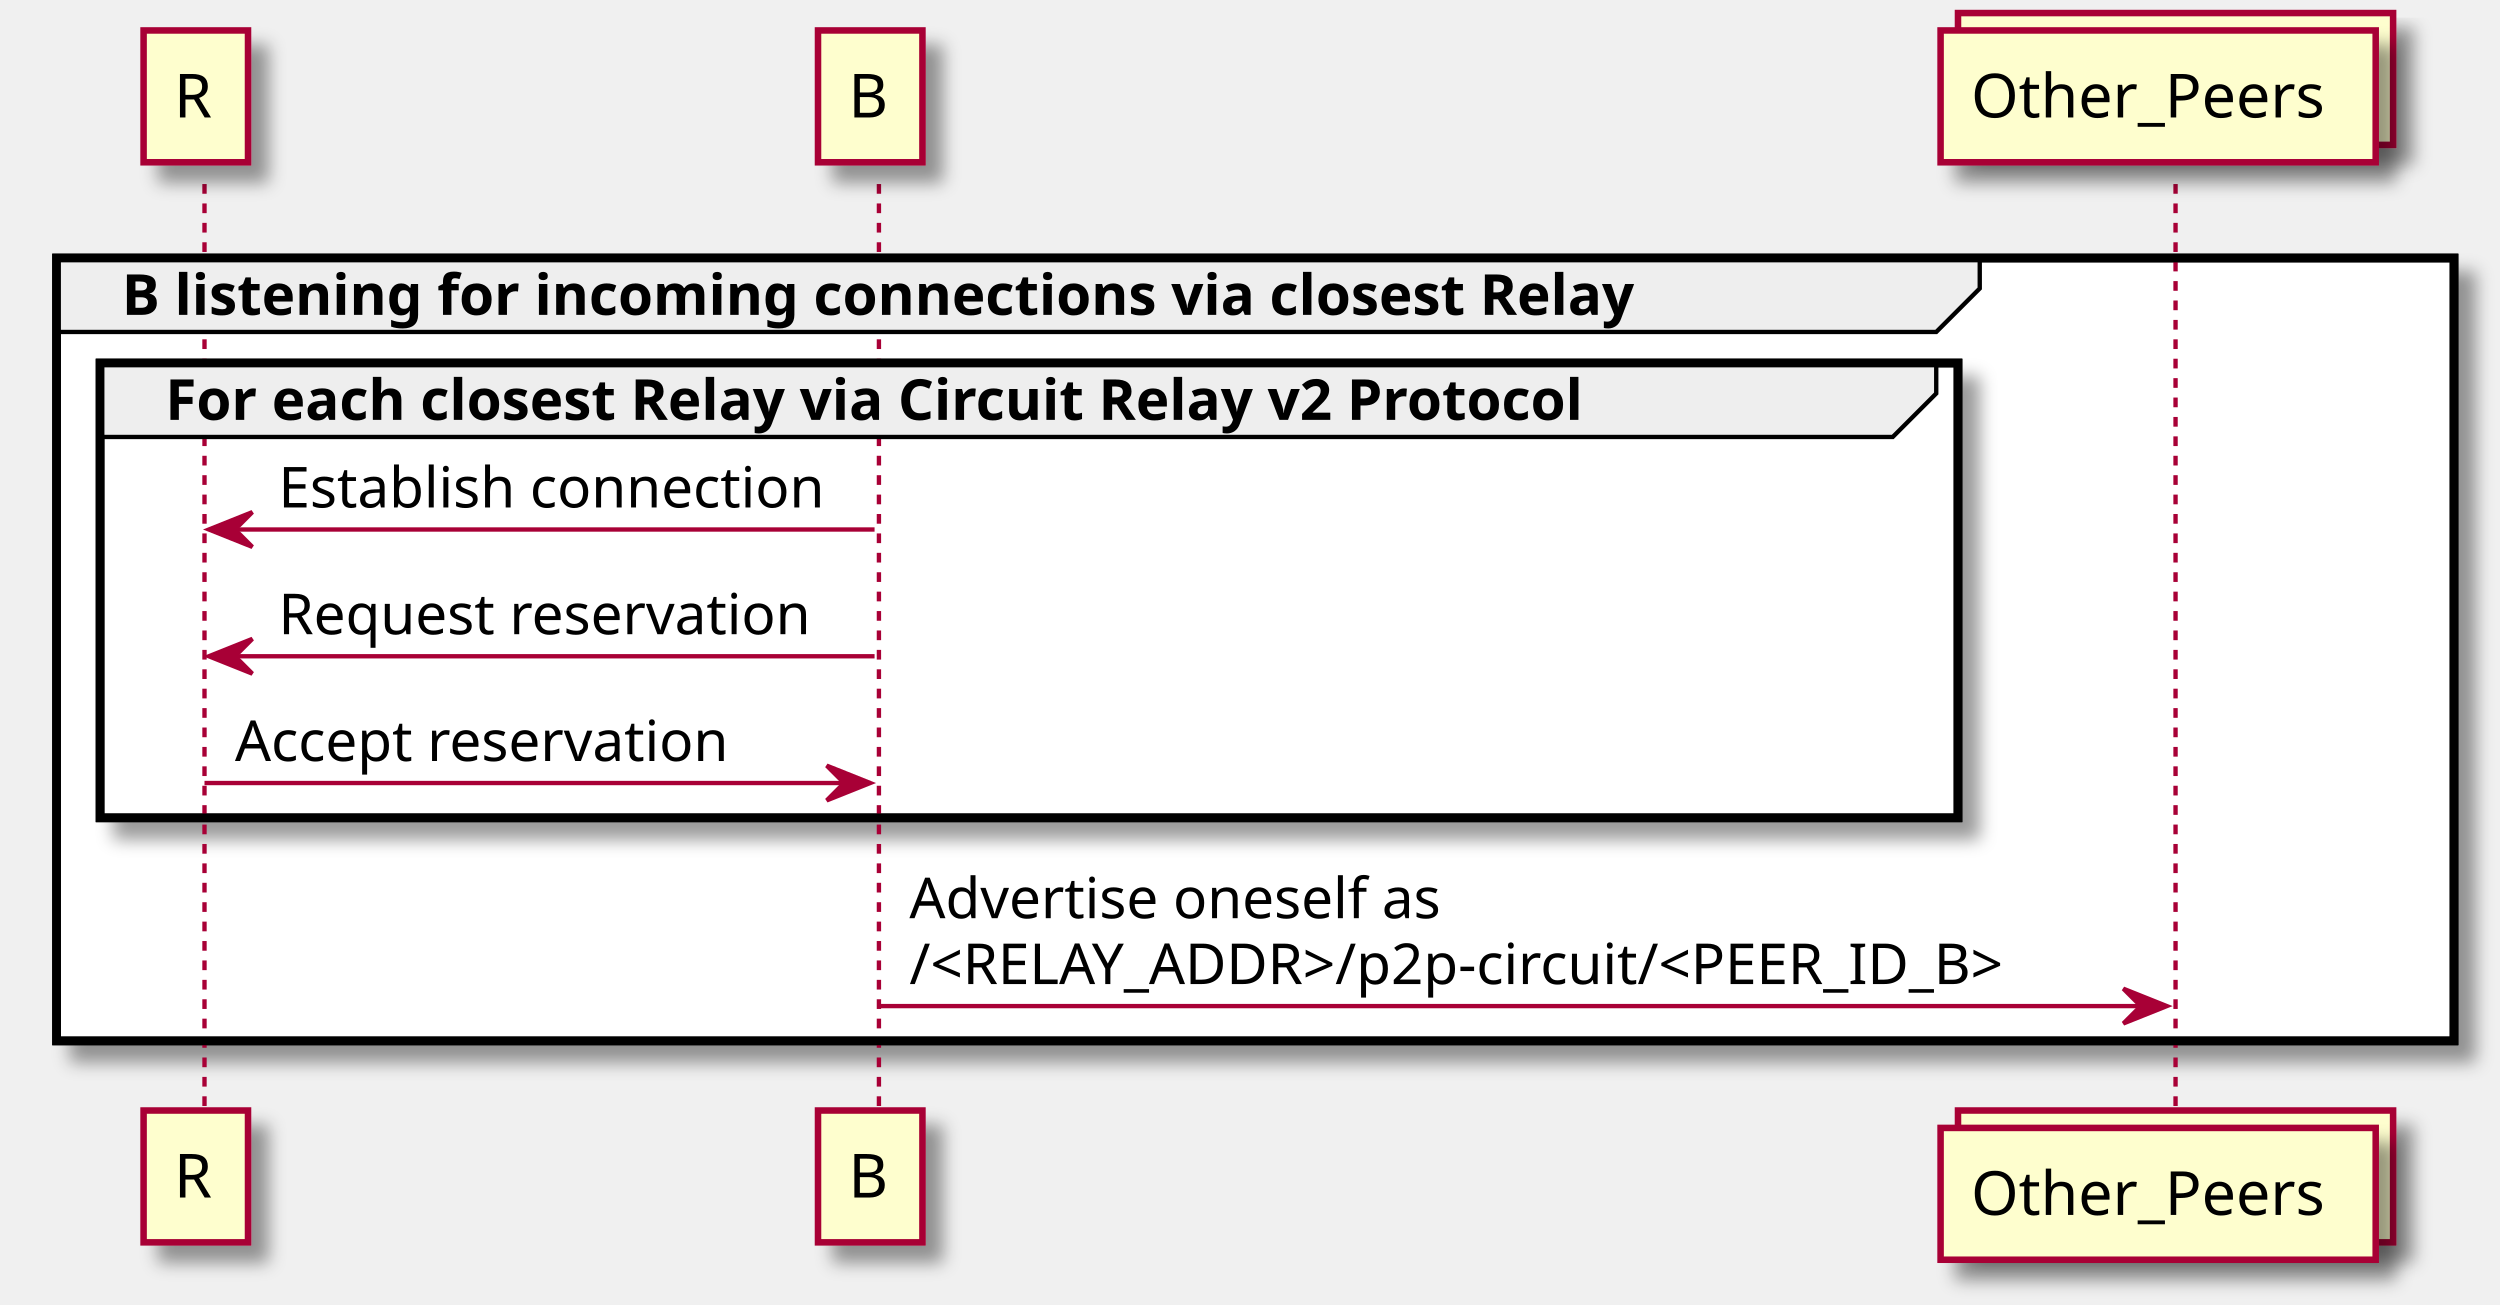
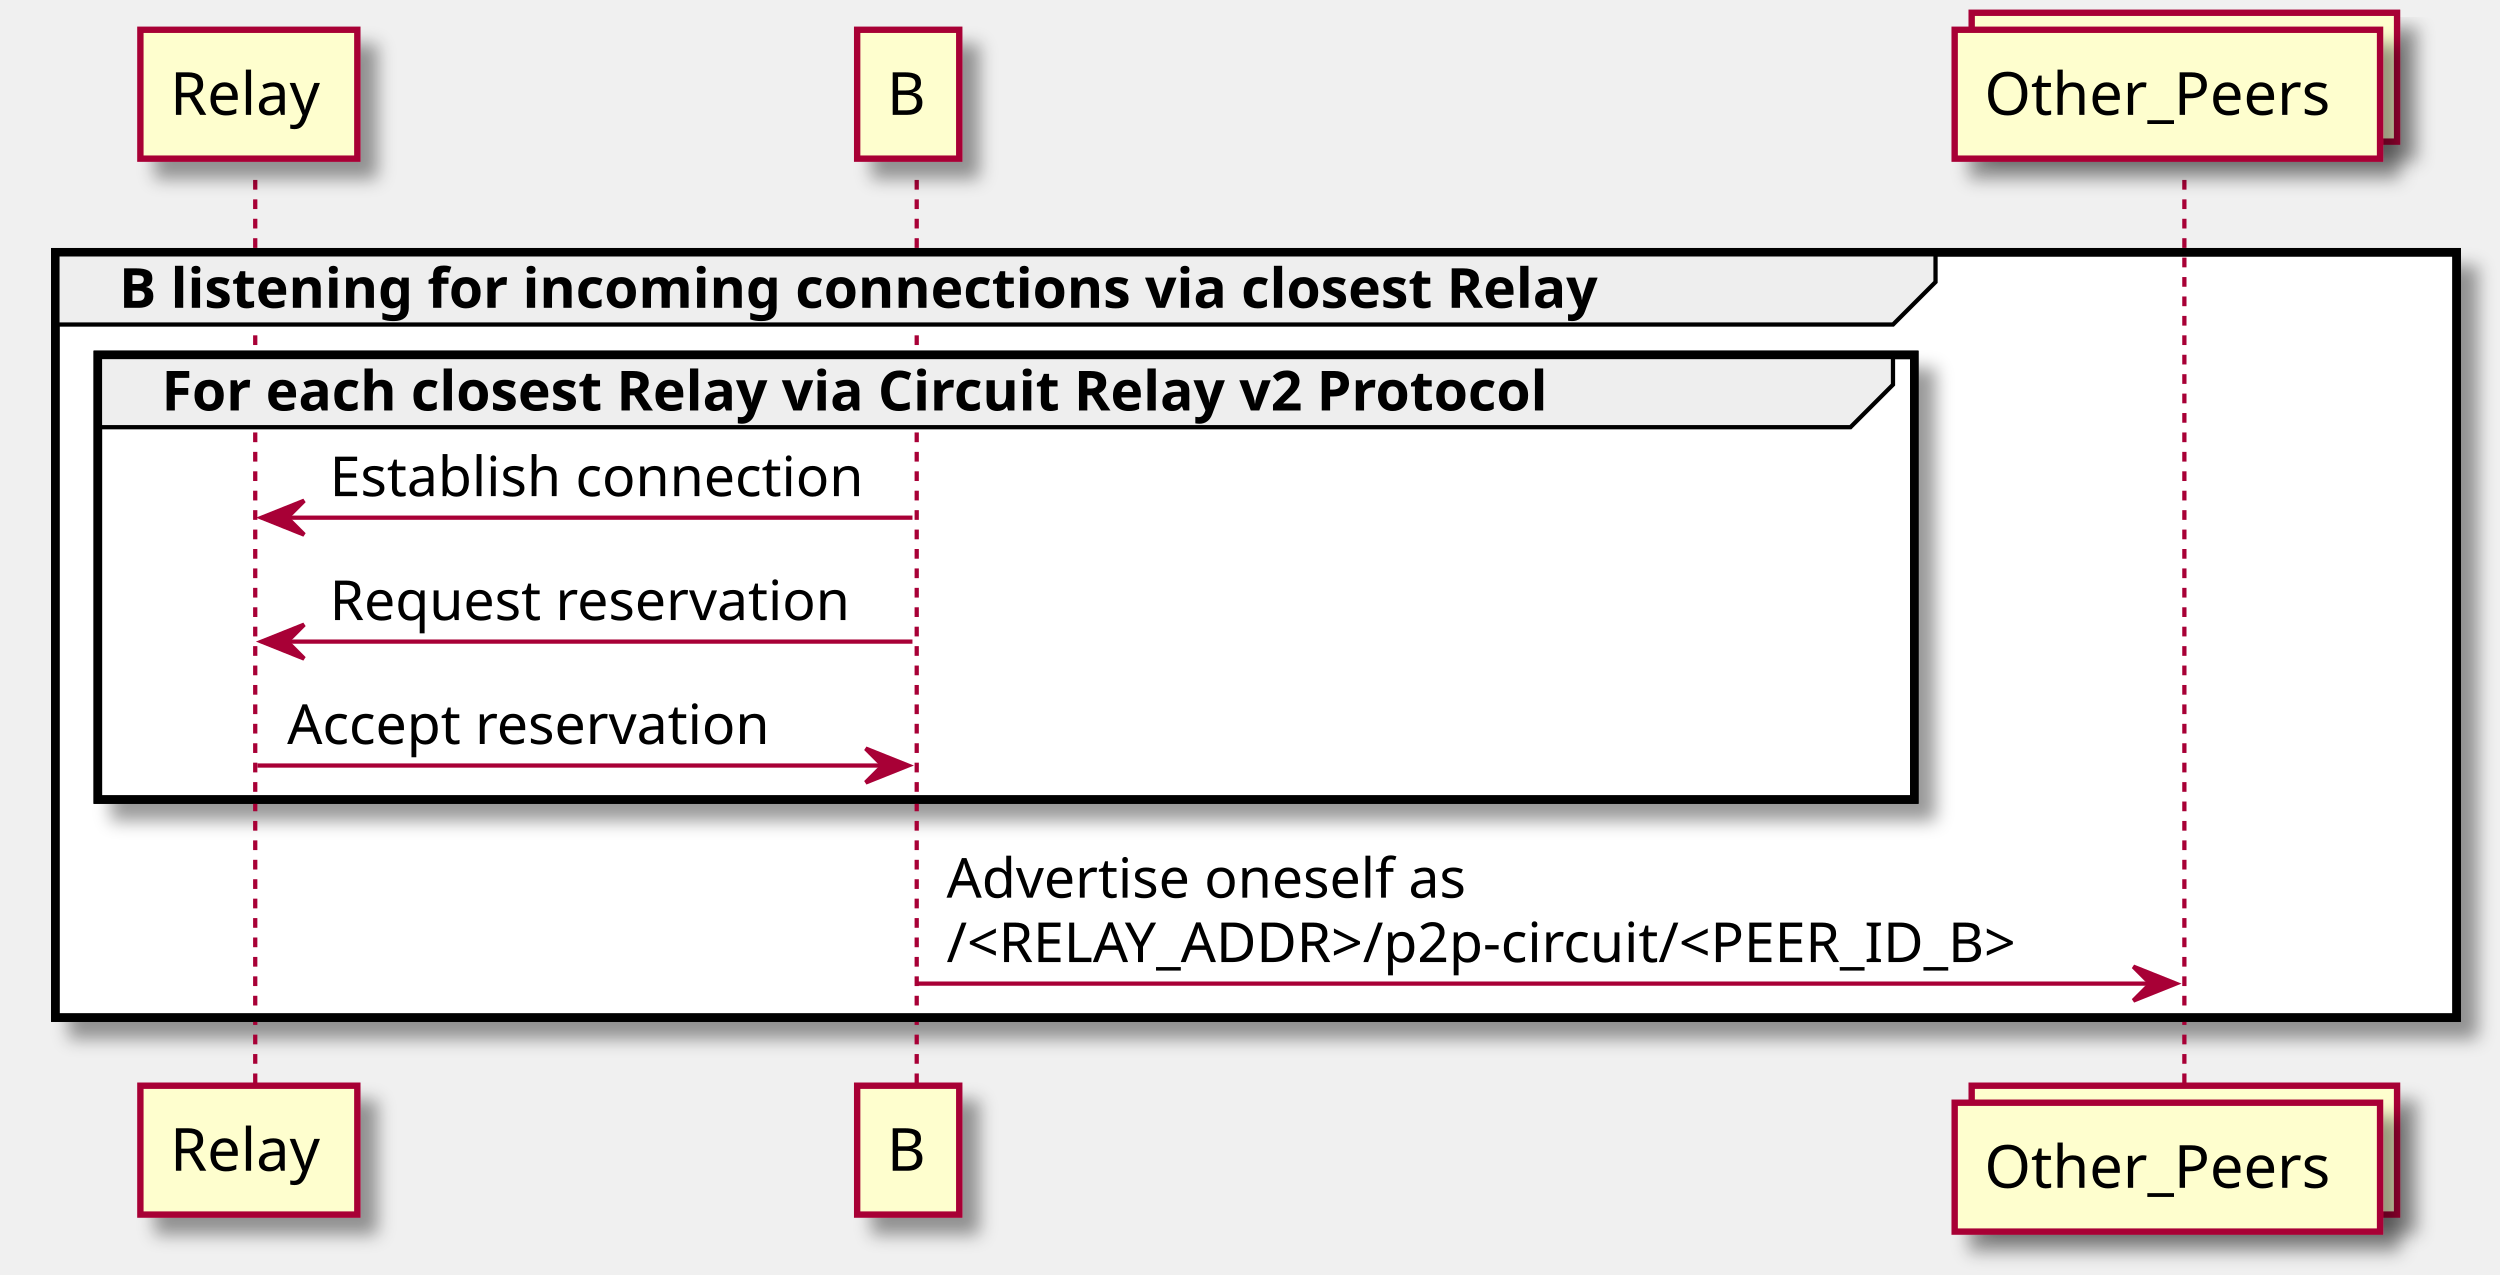
- <svg xmlns="http://www.w3.org/2000/svg" contentScriptType="application/ecmascript" contentStyleType="text/css" height="672.504px" preserveAspectRatio="none" style="width:1288px;height:672px;" version="1.1" viewBox="0 0 1288 672" width="1288.967px" zoomAndPan="magnify">
+ <svg xmlns="http://www.w3.org/2000/svg" contentScriptType="application/ecmascript" contentStyleType="text/css" height="656.972px" preserveAspectRatio="none" style="width:1287px;height:656px;" version="1.1" viewBox="0 0 1287 656" width="1287.665px" zoomAndPan="magnify">
  <defs>
-     <filter height="300%" id="f1j99tjwl2m91v" width="300%" x="-1" y="-1">
-       <feGaussianBlur result="blurOut" stdDeviation="4.483" />
+     <filter height="300%" id="f1418ubhky8g4x" width="300%" x="-1" y="-1">
+       <feGaussianBlur result="blurOut" stdDeviation="4.38" />
      <feColorMatrix in="blurOut" result="blurOut2" type="matrix" values="0 0 0 0 0 0 0 0 0 0 0 0 0 0 0 0 0 0 .4 0" />
-       <feOffset dx="8.967" dy="8.967" in="blurOut2" result="blurOut3" />
+       <feOffset dx="8.76" dy="8.76" in="blurOut2" result="blurOut3" />
      <feBlend in="SourceGraphic" in2="blurOut3" mode="normal" />
    </filter>
  </defs>
  <g>
-     <rect fill="#FFFFFF" filter="url(#f1j99tjwl2m91v)" height="403.345" style="stroke: #000000; stroke-width: 4.483;" width="1235.166" x="29.142" y="132.925" />
-     <rect fill="#FFFFFF" filter="url(#f1j99tjwl2m91v)" height="234.326" style="stroke: #000000; stroke-width: 4.483;" width="957.198" x="51.559" y="187.023" />
-     <line style="stroke: #A80036; stroke-width: 2.242; stroke-dasharray: 5.0,5.0;" x1="105.359" x2="105.359" y1="94.816" y2="574.378" />
-     <line style="stroke: #A80036; stroke-width: 2.242; stroke-dasharray: 5.0,5.0;" x1="452.82" x2="452.82" y1="94.816" y2="574.378" />
-     <line style="stroke: #A80036; stroke-width: 2.242; stroke-dasharray: 5.0,5.0;" x1="1120.841" x2="1120.841" y1="94.816" y2="574.378" />
-     <rect fill="#FEFECE" filter="url(#f1j99tjwl2m91v)" height="67.916" style="stroke: #A80036; stroke-width: 3.363;" width="53.8" x="73.975" y="15.692" />
-     <text fill="#000000" font-family="sans-serif" font-size="31.384" lengthAdjust="spacingAndGlyphs" textLength="22.417" x="89.667" y="60.514">R</text>
-     <rect fill="#FEFECE" filter="url(#f1j99tjwl2m91v)" height="67.916" style="stroke: #A80036; stroke-width: 3.363;" width="53.8" x="73.975" y="572.137" />
-     <text fill="#000000" font-family="sans-serif" font-size="31.384" lengthAdjust="spacingAndGlyphs" textLength="22.417" x="89.667" y="616.959">R</text>
-     <rect fill="#FEFECE" filter="url(#f1j99tjwl2m91v)" height="67.916" style="stroke: #A80036; stroke-width: 3.363;" width="53.8" x="421.436" y="15.692" />
-     <text fill="#000000" font-family="sans-serif" font-size="31.384" lengthAdjust="spacingAndGlyphs" textLength="22.417" x="437.128" y="60.514">B</text>
-     <rect fill="#FEFECE" filter="url(#f1j99tjwl2m91v)" height="67.916" style="stroke: #A80036; stroke-width: 3.363;" width="53.8" x="421.436" y="572.137" />
-     <text fill="#000000" font-family="sans-serif" font-size="31.384" lengthAdjust="spacingAndGlyphs" textLength="22.417" x="437.128" y="616.959">B</text>
-     <rect fill="#FEFECE" filter="url(#f1j99tjwl2m91v)" height="67.916" style="stroke: #A80036; stroke-width: 3.363;" width="224.168" x="1008.757" y="6.725" />
-     <rect fill="#FEFECE" filter="url(#f1j99tjwl2m91v)" height="67.916" style="stroke: #A80036; stroke-width: 3.363;" width="224.168" x="999.79" y="15.692" />
-     <text fill="#000000" font-family="sans-serif" font-size="31.384" lengthAdjust="spacingAndGlyphs" textLength="192.785" x="1015.482" y="60.514">Other_Peers</text>
-     <rect fill="#FEFECE" filter="url(#f1j99tjwl2m91v)" height="67.916" style="stroke: #A80036; stroke-width: 3.363;" width="224.168" x="1008.757" y="572.137" />
-     <rect fill="#FEFECE" filter="url(#f1j99tjwl2m91v)" height="67.916" style="stroke: #A80036; stroke-width: 3.363;" width="224.168" x="999.79" y="581.103" />
-     <text fill="#000000" font-family="sans-serif" font-size="31.384" lengthAdjust="spacingAndGlyphs" textLength="192.785" x="1015.482" y="625.926">Other_Peers</text>
-     <path d="M29.142,132.925 L1019.965,132.925 L1019.965,148.617 L997.548,171.033 L29.142,171.033 L29.142,132.925 " fill="#EEEEEE" style="stroke: #000000; stroke-width: 2.242;" />
-     <rect fill="none" height="403.345" style="stroke: #000000; stroke-width: 4.483;" width="1235.166" x="29.142" y="132.925" />
-     <text fill="#000000" font-family="sans-serif" font-size="29.142" font-weight="bold" lengthAdjust="spacingAndGlyphs" textLength="889.947" x="62.767" y="162.216">B listening for incoming connections via closest Relay</text>
-     <path d="M51.559,187.023 L997.548,187.023 L997.548,202.714 L975.131,225.131 L51.559,225.131 L51.559,187.023 " fill="#EEEEEE" style="stroke: #000000; stroke-width: 2.242;" />
-     <rect fill="none" height="234.326" style="stroke: #000000; stroke-width: 4.483;" width="957.198" x="51.559" y="187.023" />
-     <text fill="#000000" font-family="sans-serif" font-size="29.142" font-weight="bold" lengthAdjust="spacingAndGlyphs" textLength="845.114" x="85.184" y="216.315">For each closest Relay via Circuit Relay v2 Protocol</text>
-     <polygon fill="#A80036" points="130.018,263.835,107.601,272.802,130.018,281.769,121.051,272.802" style="stroke: #A80036; stroke-width: 2.242;" />
-     <line style="stroke: #A80036; stroke-width: 2.242;" x1="116.567" x2="450.578" y1="272.802" y2="272.802" />
-     <text fill="#000000" font-family="sans-serif" font-size="29.142" lengthAdjust="spacingAndGlyphs" textLength="293.66" x="143.468" y="261.446">Establish connection</text>
-     <polygon fill="#A80036" points="130.018,329.142,107.601,338.109,130.018,347.075,121.051,338.109" style="stroke: #A80036; stroke-width: 2.242;" />
-     <line style="stroke: #A80036; stroke-width: 2.242;" x1="116.567" x2="450.578" y1="338.109" y2="338.109" />
-     <text fill="#000000" font-family="sans-serif" font-size="29.142" lengthAdjust="spacingAndGlyphs" textLength="286.935" x="143.468" y="326.752">Request reservation</text>
-     <polygon fill="#A80036" points="425.919,394.448,448.336,403.415,425.919,412.382,434.886,403.415" style="stroke: #A80036; stroke-width: 2.242;" />
-     <line style="stroke: #A80036; stroke-width: 2.242;" x1="105.359" x2="439.37" y1="403.415" y2="403.415" />
-     <text fill="#000000" font-family="sans-serif" font-size="29.142" lengthAdjust="spacingAndGlyphs" textLength="269.002" x="121.051" y="392.059">Accept reservation</text>
-     <polygon fill="#A80036" points="1093.94,509.37,1116.357,518.336,1093.94,527.303,1102.907,518.336" style="stroke: #A80036; stroke-width: 2.242;" />
-     <line style="stroke: #A80036; stroke-width: 2.242;" x1="452.82" x2="1107.39" y1="518.336" y2="518.336" />
-     <text fill="#000000" font-family="sans-serif" font-size="29.142" lengthAdjust="spacingAndGlyphs" textLength="289.177" x="468.511" y="473.057">Advertise oneself as</text>
-     <text fill="#000000" font-family="sans-serif" font-size="29.142" lengthAdjust="spacingAndGlyphs" textLength="614.221" x="468.511" y="506.98">/&lt;RELAY_ADDR&gt;/p2p-circuit/&lt;PEER_ID_B&gt;</text>
+     <rect fill="#FFFFFF" filter="url(#f1418ubhky8g4x)" height="394.029" style="stroke: #000000; stroke-width: 4.38;" width="1236.202" x="28.469" y="129.855" />
+     <rect fill="#FFFFFF" filter="url(#f1418ubhky8g4x)" height="228.914" style="stroke: #000000; stroke-width: 4.38;" width="935.09" x="50.368" y="182.703" />
+     <line style="stroke: #A80036; stroke-width: 2.19; stroke-dasharray: 5.0,5.0;" x1="131.394" x2="131.394" y1="92.626" y2="561.112" />
+     <line style="stroke: #A80036; stroke-width: 2.19; stroke-dasharray: 5.0,5.0;" x1="471.925" x2="471.925" y1="92.626" y2="561.112" />
+     <line style="stroke: #A80036; stroke-width: 2.19; stroke-dasharray: 5.0,5.0;" x1="1124.517" x2="1124.517" y1="92.626" y2="561.112" />
+     <rect fill="#FEFECE" filter="url(#f1418ubhky8g4x)" height="66.347" style="stroke: #A80036; stroke-width: 3.285;" width="111.685" x="72.267" y="15.329" />
+     <text fill="#000000" font-family="sans-serif" font-size="30.659" lengthAdjust="spacingAndGlyphs" textLength="81.026" x="87.596" y="59.117">Relay</text>
+     <rect fill="#FEFECE" filter="url(#f1418ubhky8g4x)" height="66.347" style="stroke: #A80036; stroke-width: 3.285;" width="111.685" x="72.267" y="558.922" />
+     <text fill="#000000" font-family="sans-serif" font-size="30.659" lengthAdjust="spacingAndGlyphs" textLength="81.026" x="87.596" y="602.71">Relay</text>
+     <rect fill="#FEFECE" filter="url(#f1418ubhky8g4x)" height="66.347" style="stroke: #A80036; stroke-width: 3.285;" width="52.558" x="441.266" y="15.329" />
+     <text fill="#000000" font-family="sans-serif" font-size="30.659" lengthAdjust="spacingAndGlyphs" textLength="21.899" x="456.595" y="59.117">B</text>
+     <rect fill="#FEFECE" filter="url(#f1418ubhky8g4x)" height="66.347" style="stroke: #A80036; stroke-width: 3.285;" width="52.558" x="441.266" y="558.922" />
+     <text fill="#000000" font-family="sans-serif" font-size="30.659" lengthAdjust="spacingAndGlyphs" textLength="21.899" x="456.595" y="602.71">B</text>
+     <rect fill="#FEFECE" filter="url(#f1418ubhky8g4x)" height="66.347" style="stroke: #A80036; stroke-width: 3.285;" width="218.991" x="1015.021" y="6.57" />
+     <rect fill="#FEFECE" filter="url(#f1418ubhky8g4x)" height="66.347" style="stroke: #A80036; stroke-width: 3.285;" width="218.991" x="1006.262" y="15.329" />
+     <text fill="#000000" font-family="sans-serif" font-size="30.659" lengthAdjust="spacingAndGlyphs" textLength="188.332" x="1021.591" y="59.117">Other_Peers</text>
+     <rect fill="#FEFECE" filter="url(#f1418ubhky8g4x)" height="66.347" style="stroke: #A80036; stroke-width: 3.285;" width="218.991" x="1015.021" y="558.922" />
+     <rect fill="#FEFECE" filter="url(#f1418ubhky8g4x)" height="66.347" style="stroke: #A80036; stroke-width: 3.285;" width="218.991" x="1006.262" y="567.682" />
+     <text fill="#000000" font-family="sans-serif" font-size="30.659" lengthAdjust="spacingAndGlyphs" textLength="188.332" x="1021.591" y="611.469">Other_Peers</text>
+     <path d="M28.469,129.855 L996.407,129.855 L996.407,145.184 L974.508,167.083 L28.469,167.083 L28.469,129.855 " fill="#EEEEEE" style="stroke: #000000; stroke-width: 2.19;" />
+     <rect fill="none" height="394.029" style="stroke: #000000; stroke-width: 4.38;" width="1236.202" x="28.469" y="129.855" />
+     <text fill="#000000" font-family="sans-serif" font-size="28.469" font-weight="bold" lengthAdjust="spacingAndGlyphs" textLength="869.393" x="61.317" y="158.47">B listening for incoming connections via closest Relay</text>
+     <path d="M50.368,182.703 L974.508,182.703 L974.508,198.032 L952.609,219.932 L50.368,219.932 L50.368,182.703 " fill="#EEEEEE" style="stroke: #000000; stroke-width: 2.19;" />
+     <rect fill="none" height="228.914" style="stroke: #000000; stroke-width: 4.38;" width="935.09" x="50.368" y="182.703" />
+     <text fill="#000000" font-family="sans-serif" font-size="28.469" font-weight="bold" lengthAdjust="spacingAndGlyphs" textLength="825.595" x="83.216" y="211.318">For each closest Relay via Circuit Relay v2 Protocol</text>
+     <polygon fill="#A80036" points="156.578,257.742,134.679,266.501,156.578,275.261,147.819,266.501" style="stroke: #A80036; stroke-width: 2.19;" />
+     <line style="stroke: #A80036; stroke-width: 2.19;" x1="143.439" x2="469.735" y1="266.501" y2="266.501" />
+     <text fill="#000000" font-family="sans-serif" font-size="28.469" lengthAdjust="spacingAndGlyphs" textLength="286.878" x="169.718" y="255.407">Establish connection</text>
+     <polygon fill="#A80036" points="156.578,321.54,134.679,330.299,156.578,339.059,147.819,330.299" style="stroke: #A80036; stroke-width: 2.19;" />
+     <line style="stroke: #A80036; stroke-width: 2.19;" x1="143.439" x2="469.735" y1="330.299" y2="330.299" />
+     <text fill="#000000" font-family="sans-serif" font-size="28.469" lengthAdjust="spacingAndGlyphs" textLength="280.308" x="169.718" y="319.205">Request reservation</text>
+     <polygon fill="#A80036" points="445.646,385.338,467.545,394.098,445.646,402.857,454.406,394.098" style="stroke: #A80036; stroke-width: 2.19;" />
+     <line style="stroke: #A80036; stroke-width: 2.19;" x1="132.489" x2="458.785" y1="394.098" y2="394.098" />
+     <text fill="#000000" font-family="sans-serif" font-size="28.469" lengthAdjust="spacingAndGlyphs" textLength="262.789" x="147.819" y="383.004">Accept reservation</text>
+     <polygon fill="#A80036" points="1098.238,497.605,1120.137,506.364,1098.238,515.124,1106.997,506.364" style="stroke: #A80036; stroke-width: 2.19;" />
+     <line style="stroke: #A80036; stroke-width: 2.19;" x1="471.925" x2="1111.377" y1="506.364" y2="506.364" />
+     <text fill="#000000" font-family="sans-serif" font-size="28.469" lengthAdjust="spacingAndGlyphs" textLength="282.498" x="487.254" y="462.131">Advertise oneself as</text>
+     <text fill="#000000" font-family="sans-serif" font-size="28.469" lengthAdjust="spacingAndGlyphs" textLength="600.034" x="487.254" y="495.271">/&lt;RELAY_ADDR&gt;/p2p-circuit/&lt;PEER_ID_B&gt;</text>
  </g>
</svg>
